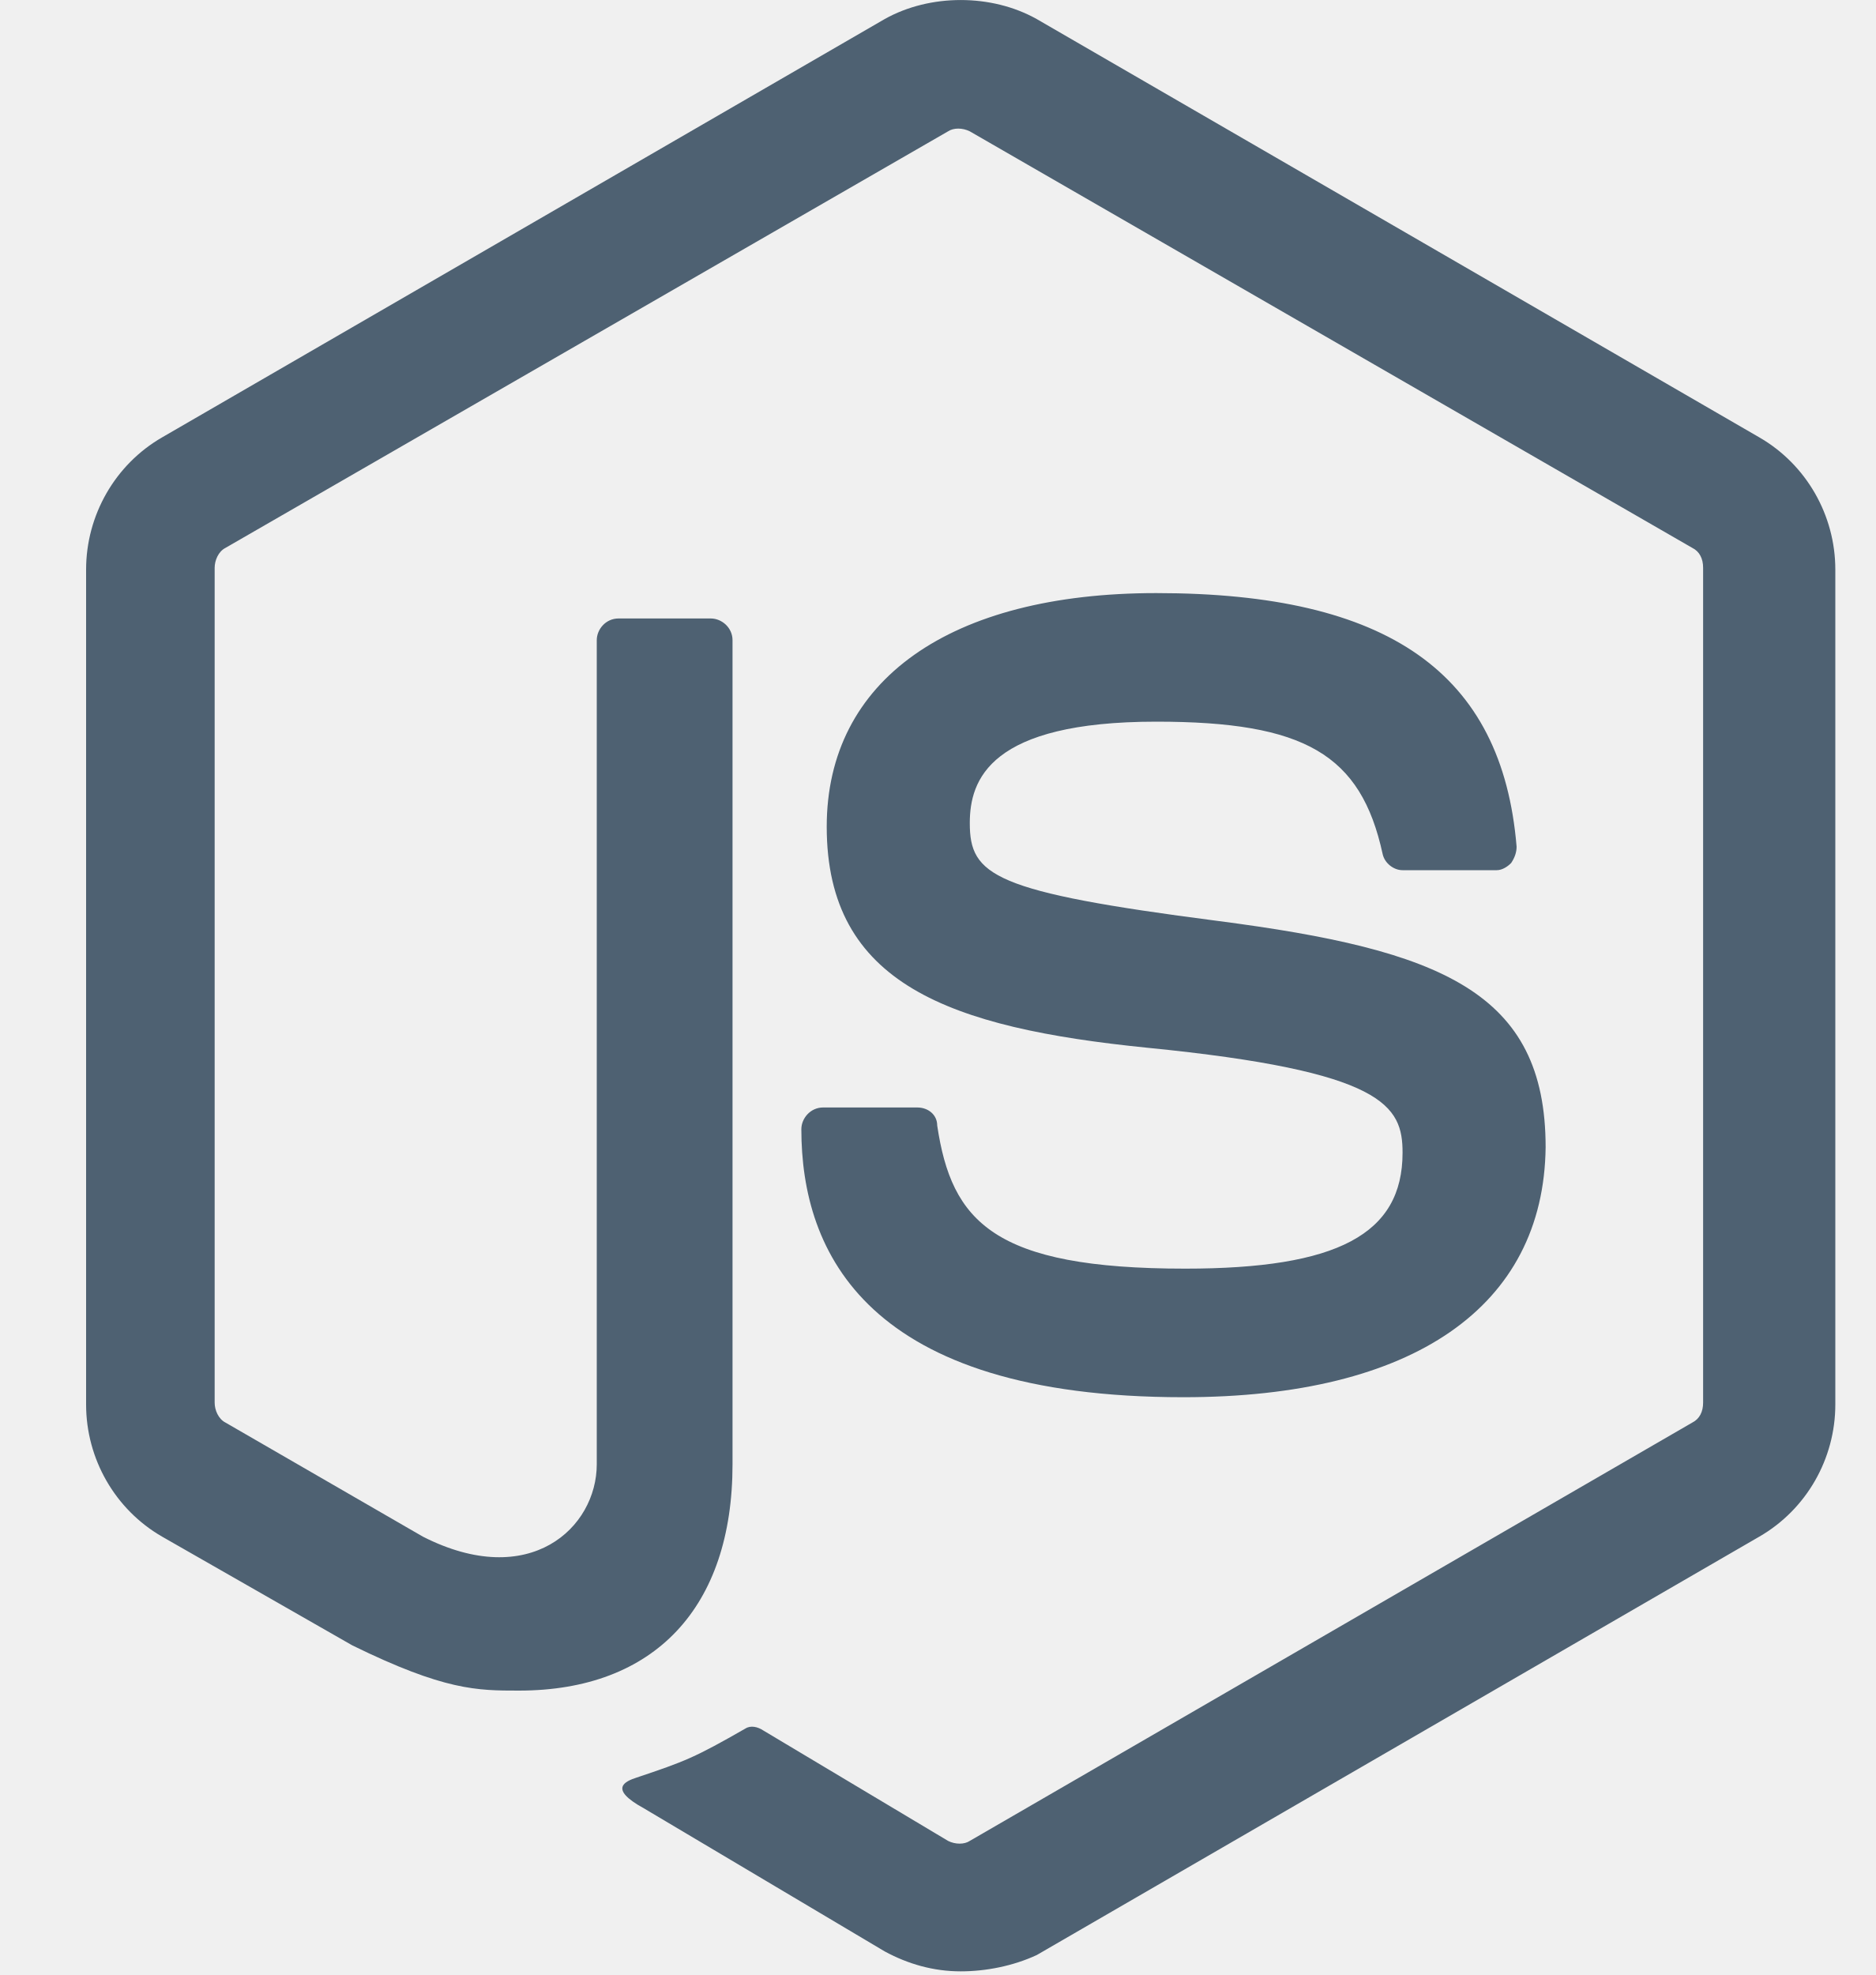
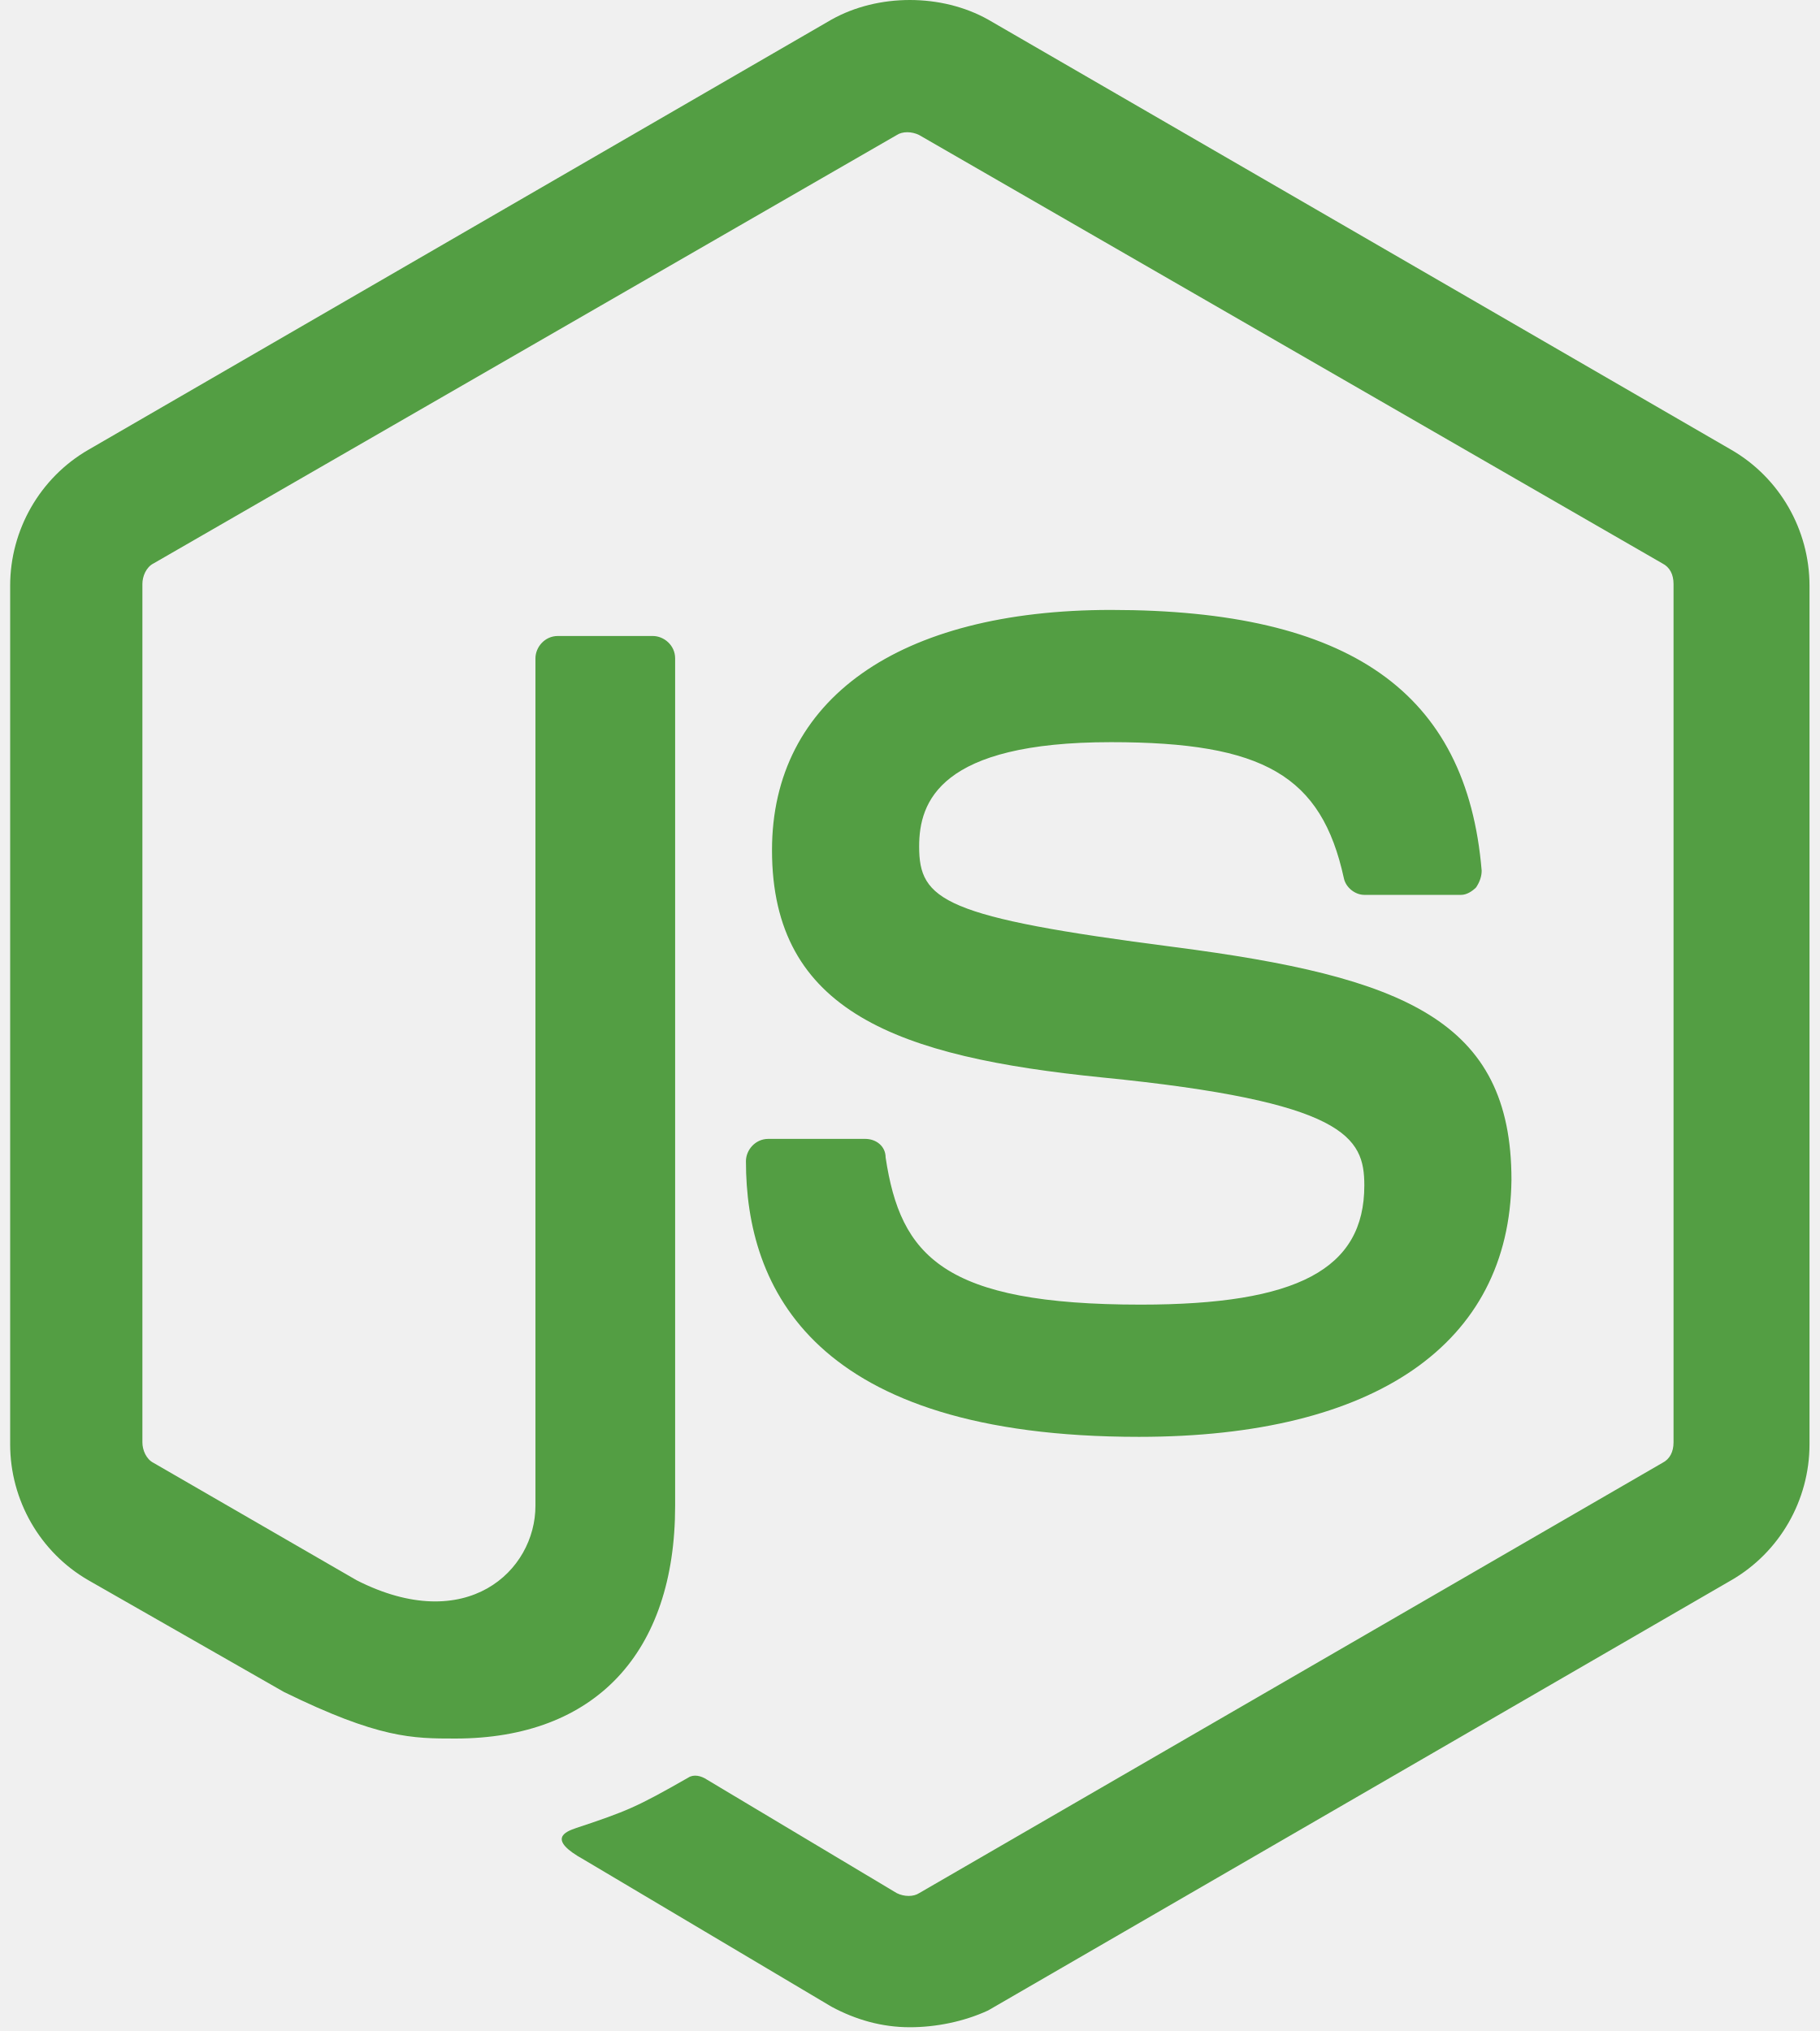
- <svg xmlns="http://www.w3.org/2000/svg" width="19" height="20" viewBox="0 0 19 20" fill="none">
+ <svg xmlns="http://www.w3.org/2000/svg" width="43" height="48" viewBox="0 0 43 48" fill="none">
  <g clip-path="url(#clip0)">
-     <path d="M9.73 19.963C9.455 19.963 9.198 19.89 8.96 19.761L6.521 18.312C6.154 18.111 6.337 18.037 6.447 18.001C6.942 17.835 7.034 17.799 7.548 17.505C7.603 17.469 7.676 17.487 7.731 17.524L9.602 18.642C9.675 18.679 9.767 18.679 9.822 18.642L17.139 14.406C17.213 14.369 17.249 14.296 17.249 14.204V5.749C17.249 5.658 17.213 5.584 17.139 5.548L9.822 1.33C9.748 1.293 9.657 1.293 9.602 1.33L2.284 5.548C2.211 5.585 2.174 5.676 2.174 5.75V14.204C2.174 14.278 2.211 14.369 2.284 14.406L4.283 15.561C5.365 16.111 6.044 15.47 6.044 14.828V6.483C6.044 6.373 6.135 6.263 6.264 6.263H7.199C7.309 6.263 7.419 6.355 7.419 6.483V14.828C7.419 16.276 6.631 17.12 5.255 17.12C4.833 17.12 4.503 17.12 3.568 16.662L1.642 15.561C1.165 15.286 0.872 14.773 0.872 14.223V5.768C0.872 5.218 1.165 4.704 1.642 4.429L8.96 0.193C9.418 -0.064 10.042 -0.064 10.5 0.193L17.818 4.429C18.295 4.704 18.588 5.218 18.588 5.768V14.223C18.588 14.773 18.295 15.286 17.818 15.561L10.5 19.798C10.262 19.908 9.987 19.963 9.73 19.963V19.963ZM11.986 14.149C8.776 14.149 8.116 12.682 8.116 11.435C8.116 11.325 8.208 11.215 8.336 11.215H9.29C9.4 11.215 9.492 11.288 9.492 11.398C9.638 12.37 10.06 12.847 12.004 12.847C13.545 12.847 14.205 12.499 14.205 11.673C14.205 11.197 14.022 10.848 11.619 10.61C9.62 10.408 8.373 9.968 8.373 8.372C8.373 6.887 9.62 6.006 11.711 6.006C14.058 6.006 15.214 6.813 15.36 8.574C15.36 8.629 15.342 8.684 15.305 8.739C15.269 8.776 15.214 8.812 15.159 8.812H14.205C14.113 8.812 14.022 8.739 14.003 8.647C13.783 7.639 13.215 7.308 11.711 7.308C10.024 7.308 9.822 7.895 9.822 8.335C9.822 8.867 10.06 9.032 12.334 9.326C14.59 9.619 15.654 10.041 15.654 11.618C15.635 13.232 14.315 14.149 11.986 14.149Z" fill="#4E6172" />
+     <path d="M21.5 47.911C20.84 47.911 20.224 47.735 19.651 47.427L13.797 43.95C12.917 43.465 13.357 43.289 13.621 43.201C14.809 42.805 15.03 42.717 16.262 42.013C16.394 41.925 16.57 41.969 16.702 42.057L21.192 44.742C21.368 44.83 21.588 44.83 21.72 44.742L39.282 34.574C39.459 34.486 39.547 34.31 39.547 34.09V13.799C39.547 13.579 39.459 13.403 39.282 13.315L21.72 3.191C21.544 3.103 21.324 3.103 21.192 3.191L3.63 13.315C3.453 13.403 3.365 13.623 3.365 13.799V34.09C3.365 34.266 3.453 34.486 3.63 34.574L8.427 37.347C11.024 38.668 12.653 37.127 12.653 35.587V15.559C12.653 15.295 12.873 15.031 13.181 15.031H15.426C15.69 15.031 15.954 15.251 15.954 15.559V35.586C15.954 39.064 14.061 41.088 10.76 41.088C9.748 41.088 8.956 41.088 6.711 39.988L2.089 37.347C0.945 36.687 0.24 35.454 0.24 34.134V13.843C0.24 12.523 0.945 11.29 2.089 10.63L19.651 0.462C20.752 -0.154 22.248 -0.154 23.349 0.462L40.911 10.63C42.055 11.29 42.76 12.522 42.76 13.843V34.134C42.76 35.455 42.055 36.687 40.911 37.347L23.349 47.515C22.776 47.779 22.116 47.911 21.5 47.911V47.911ZM26.914 33.958C19.211 33.958 17.627 30.437 17.627 27.444C17.627 27.18 17.847 26.916 18.155 26.916H20.444C20.708 26.916 20.928 27.092 20.928 27.356C21.28 29.688 22.292 30.833 26.958 30.833C30.655 30.833 32.24 29.997 32.24 28.016C32.24 26.872 31.8 26.035 26.034 25.463C21.236 24.979 18.243 23.922 18.243 20.093C18.243 16.528 21.236 14.415 26.254 14.415C31.888 14.415 34.661 16.352 35.013 20.577C35.013 20.709 34.969 20.841 34.881 20.973C34.793 21.061 34.661 21.149 34.529 21.149H32.24C32.02 21.149 31.8 20.973 31.756 20.753C31.227 18.332 29.863 17.54 26.254 17.54C22.204 17.54 21.72 18.949 21.72 20.005C21.72 21.282 22.292 21.678 27.75 22.382C33.164 23.086 35.717 24.099 35.717 27.884C35.673 31.757 32.504 33.958 26.914 33.958Z" fill="#539E43" />
  </g>
  <defs>
    <clipPath id="clip0">
-       <rect width="17.72" height="20" fill="white" transform="translate(0.869995)" />
+       <rect width="42.528" height="48" fill="white" transform="translate(0.235992)" />
    </clipPath>
  </defs>
</svg>
